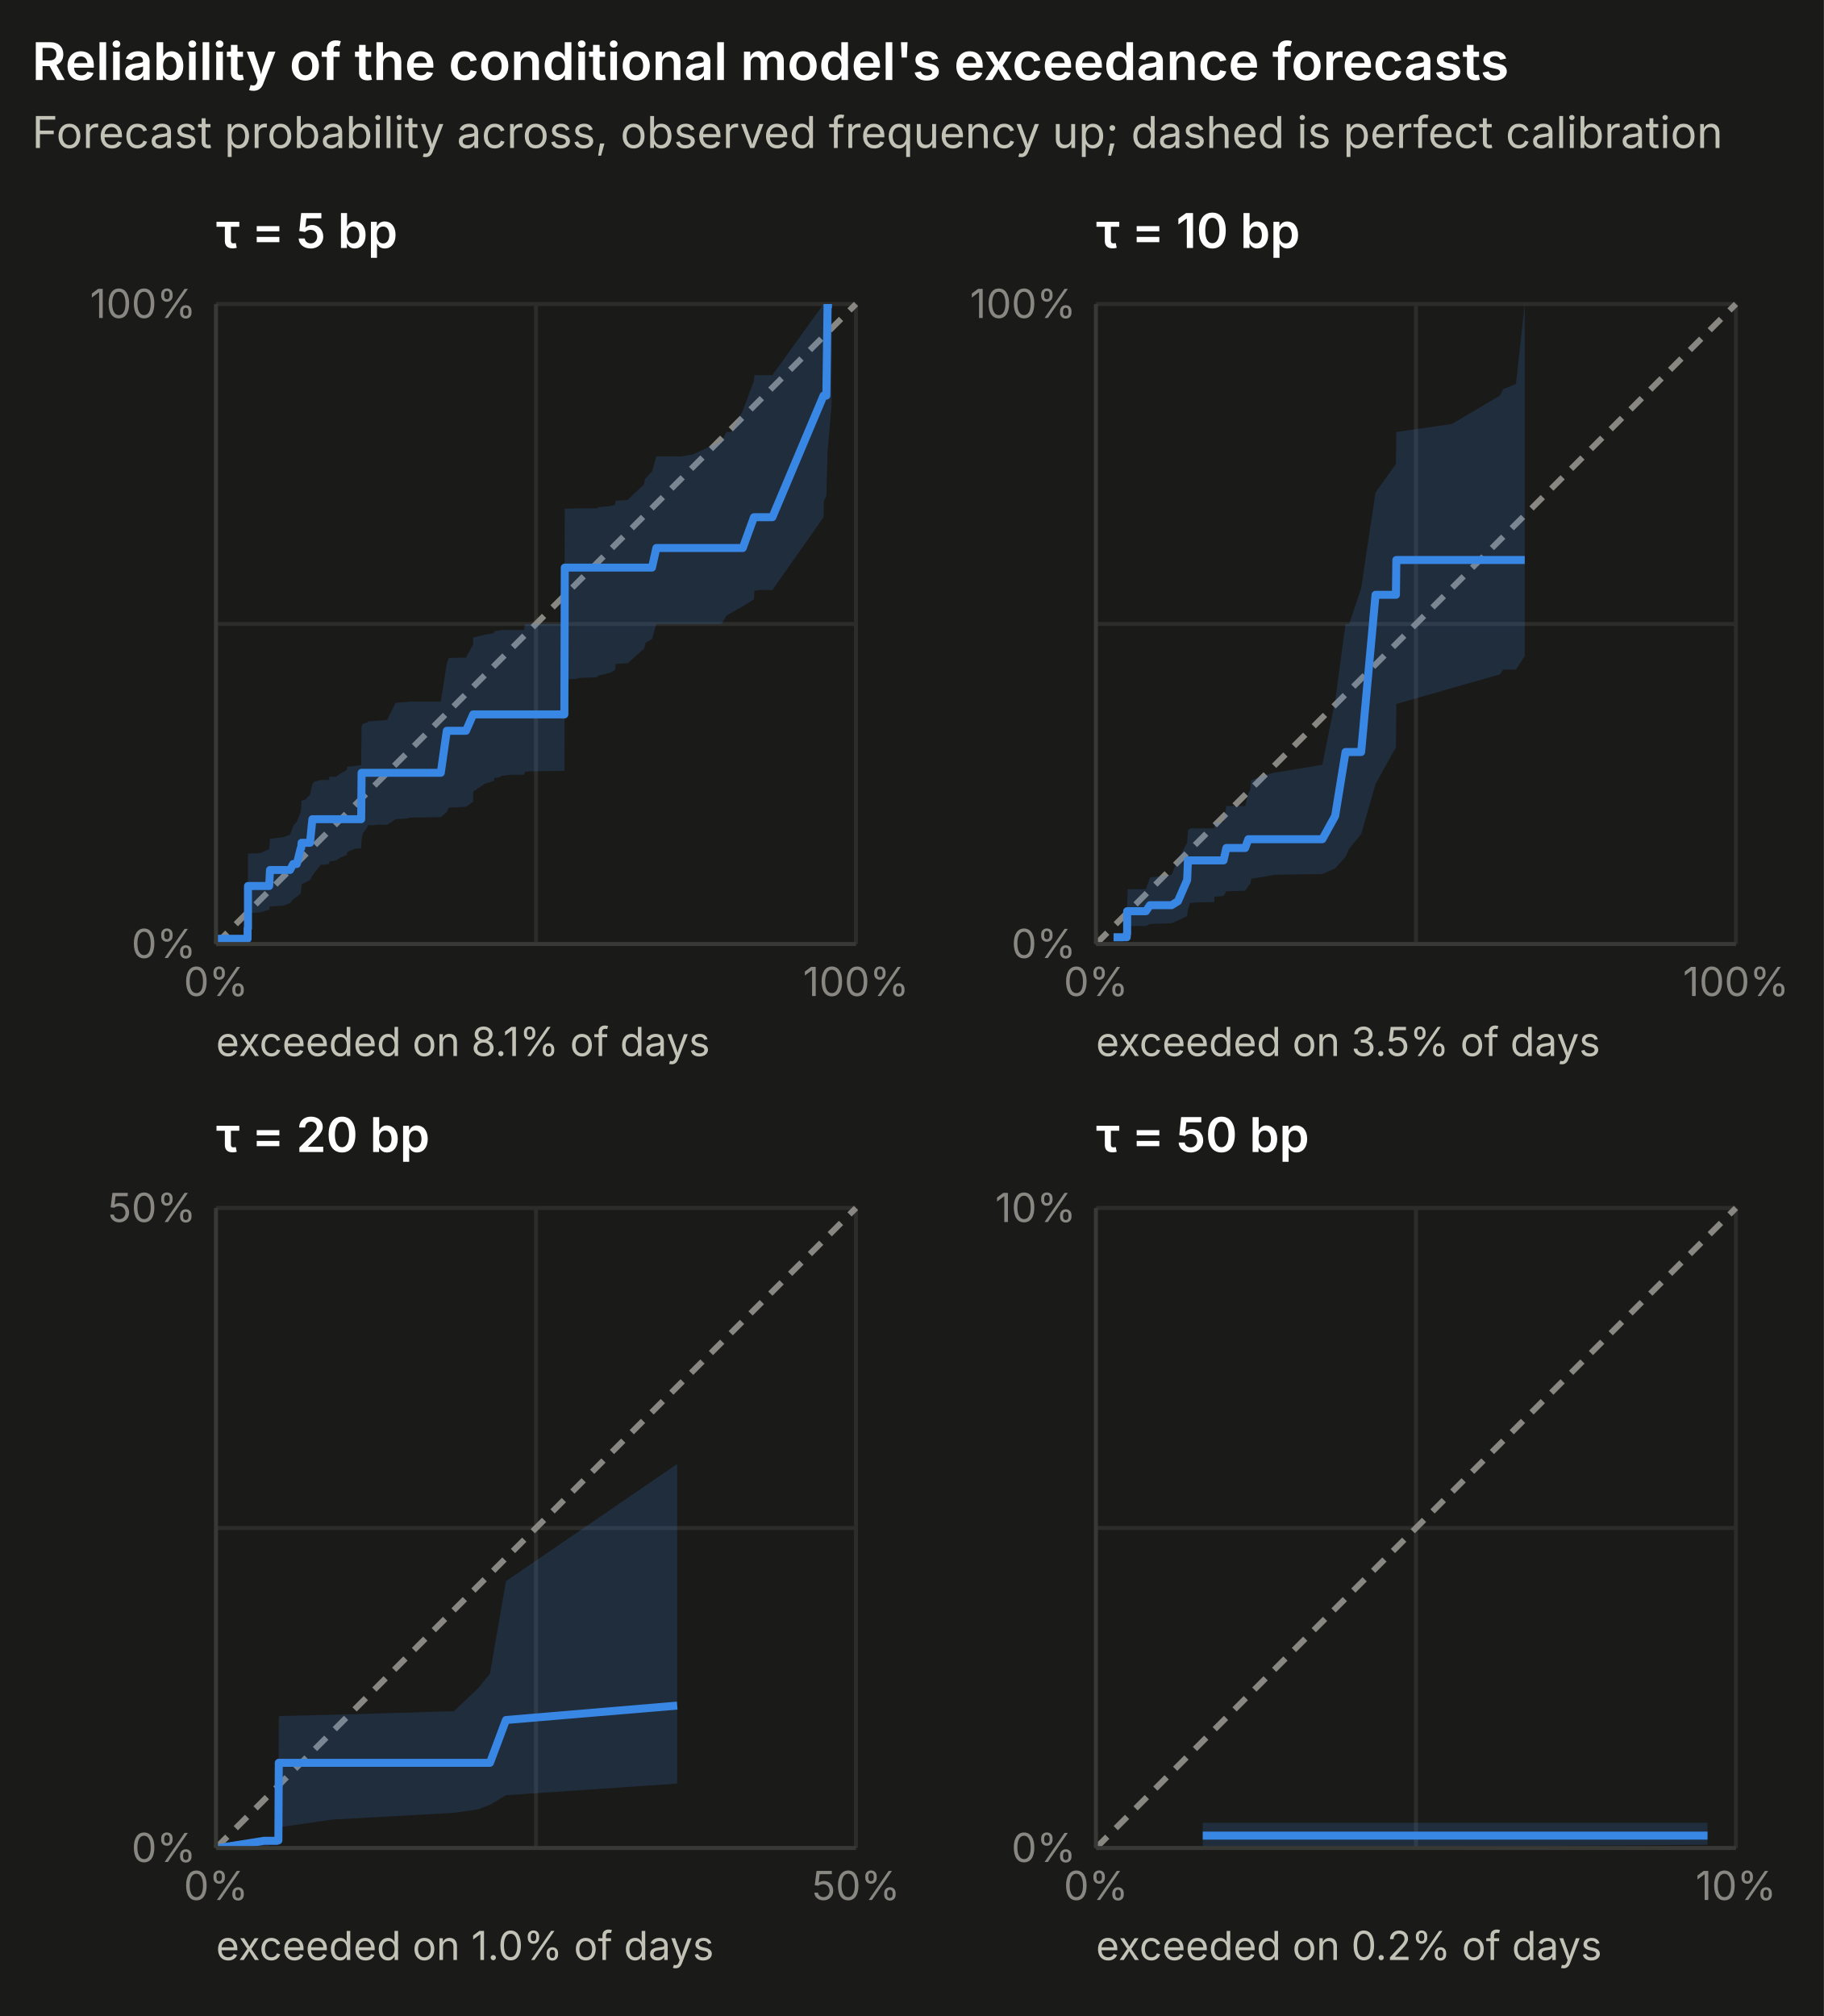
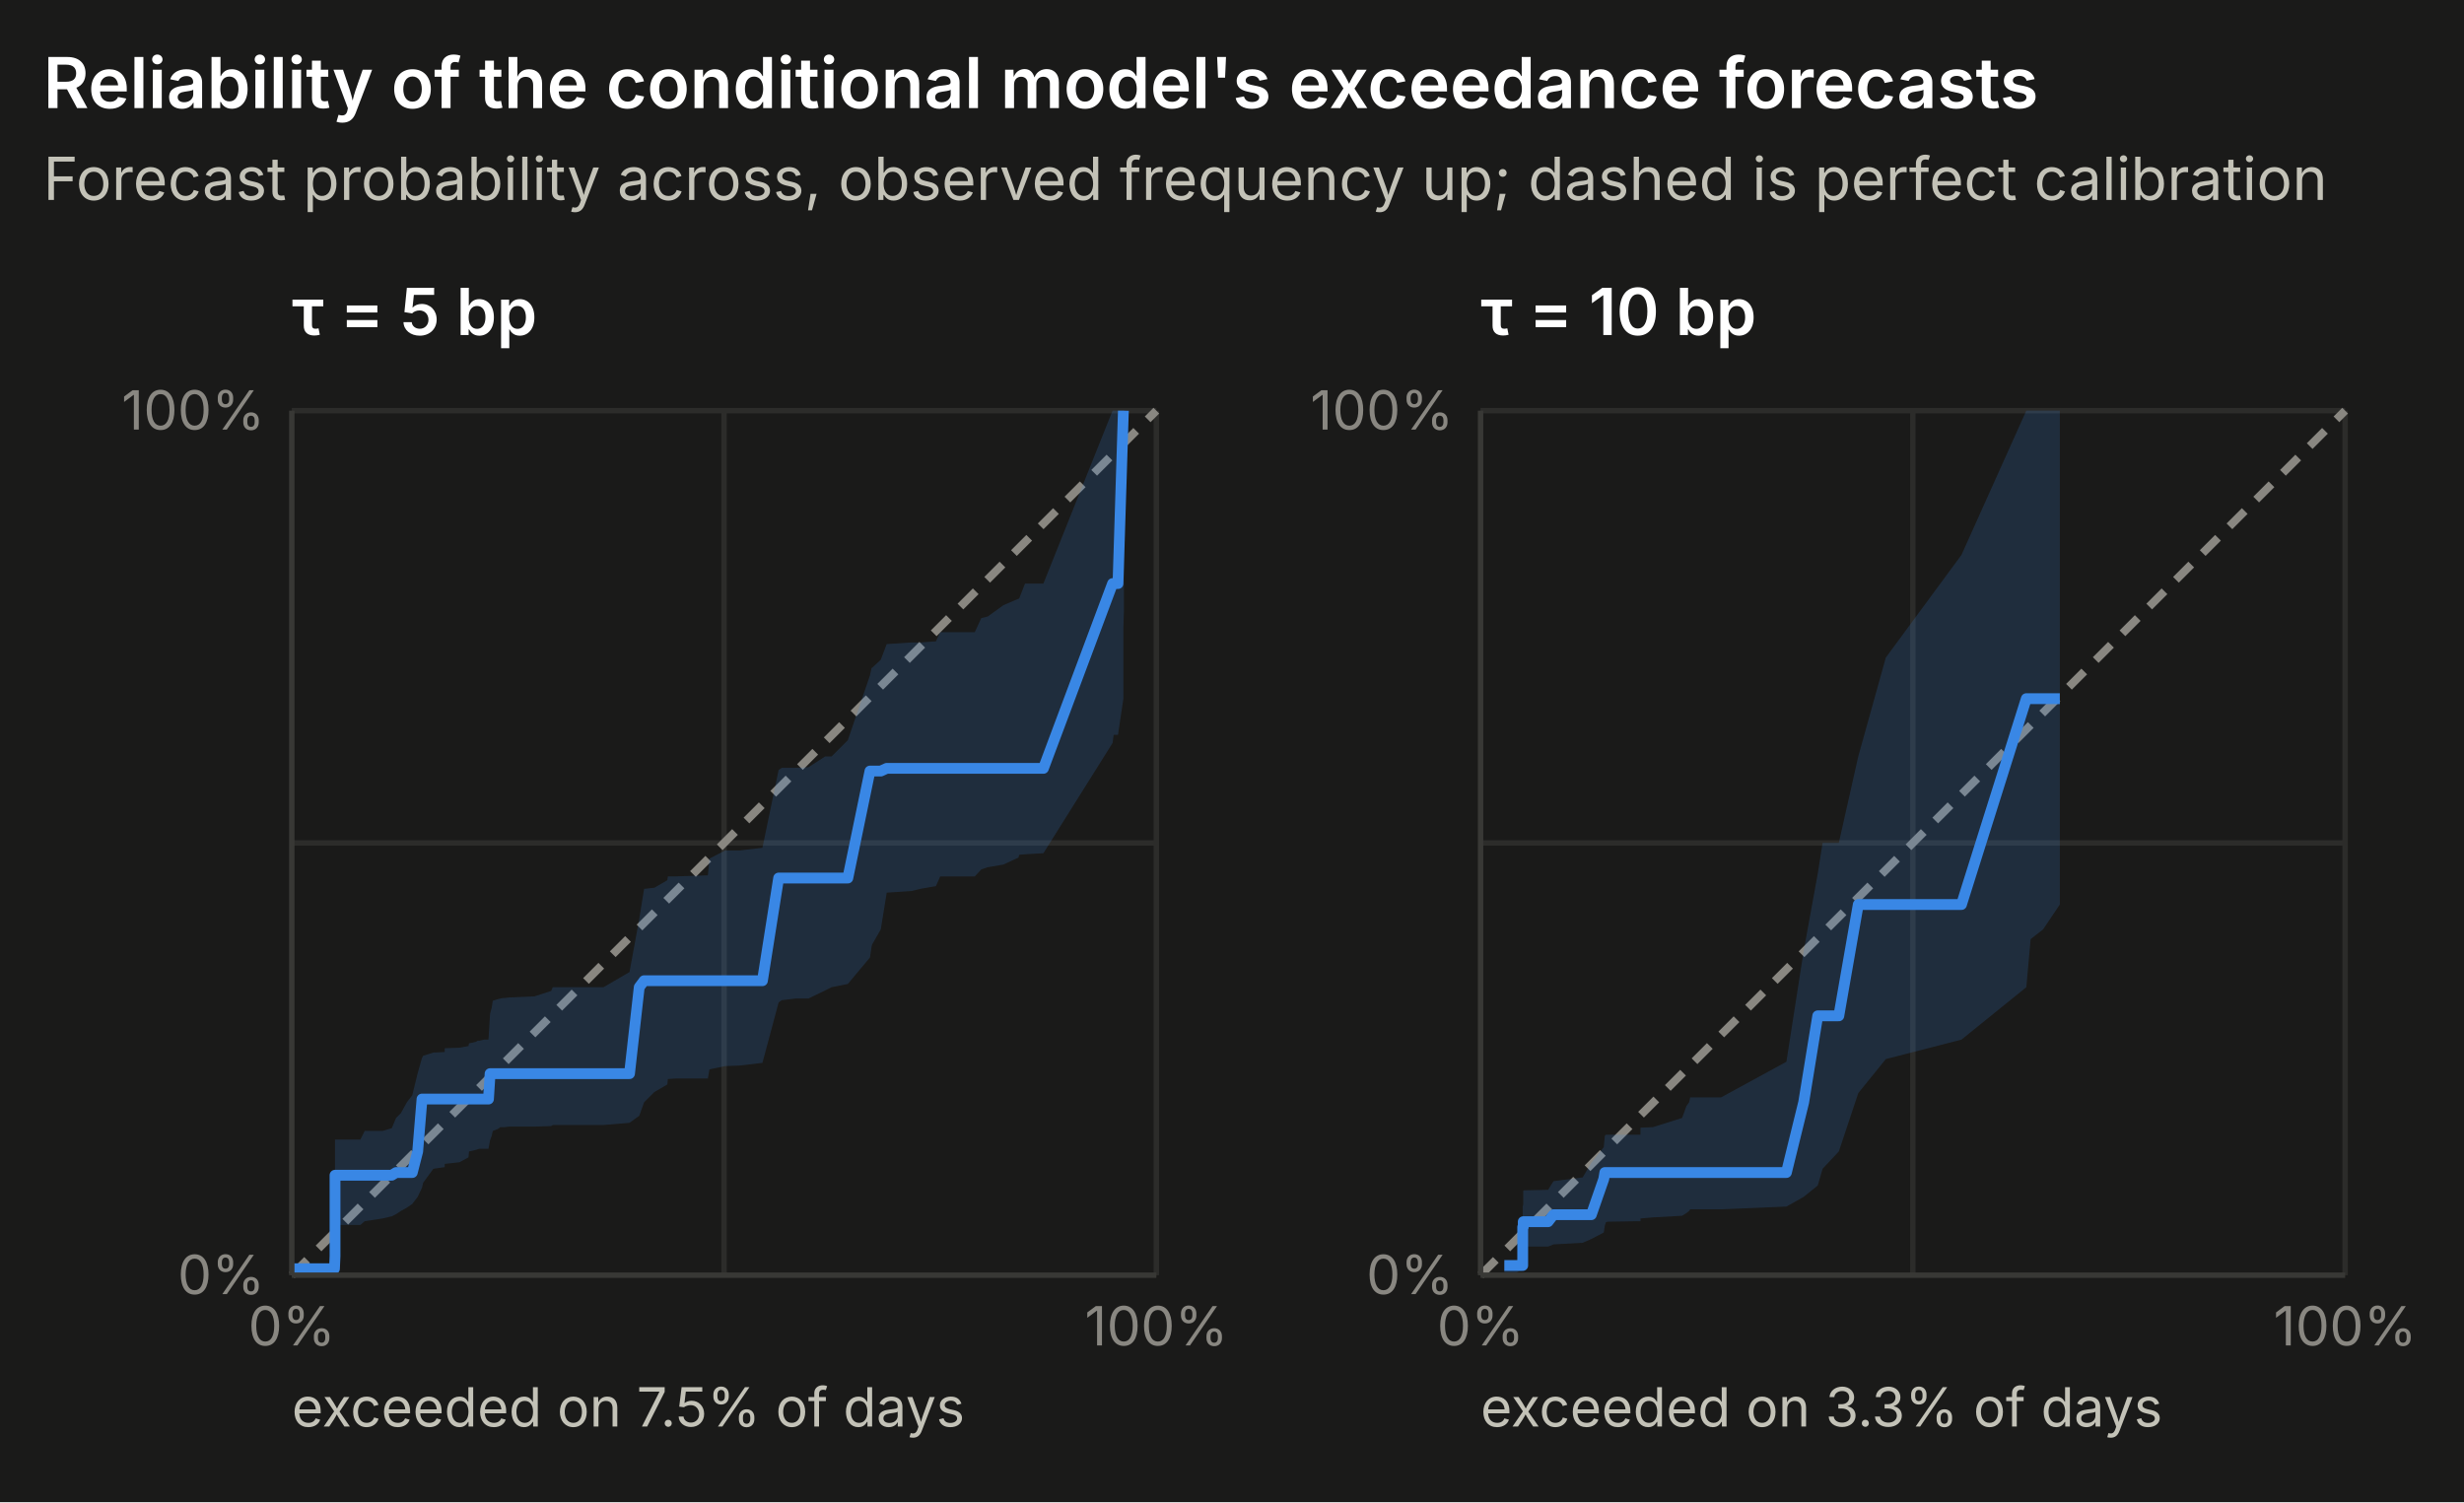
- <svg xmlns="http://www.w3.org/2000/svg" viewBox="0 0 456 504" width="456" height="504" font-family="system-ui, -apple-system, &quot;Segoe UI&quot;, sans-serif" role="img" aria-label="Reliability of the conditional model's exceedance forecasts at each declared threshold">
-   <rect width="456" height="504" fill="#1a1a19" />
+ <svg xmlns="http://www.w3.org/2000/svg" viewBox="0 0 456 278" width="456" height="278" font-family="system-ui, -apple-system, &quot;Segoe UI&quot;, sans-serif" role="img" aria-label="Reliability of the conditional model's exceedance forecasts at each declared threshold">
+   <rect width="456" height="278" fill="#1a1a19" />
  <text x="8" y="20" font-size="13" font-weight="600" fill="#ffffff">Reliability of the conditional model's exceedance forecasts</text>
  <text x="8" y="37" font-size="11" fill="#c3c2b7">Forecast probability across, observed frequency up; dashed is perfect calibration</text>
  <clipPath id="clipd0">
    <rect x="54.0" y="76.0" width="160" height="160" />
  </clipPath>
  <text x="54.0" y="62.0" font-size="12" font-weight="600" fill="#ffffff">τ = 5 bp</text>
  <line x1="54.0" y1="156.0" x2="214.0" y2="156.0" stroke="#2c2c2a" stroke-width="1" />
  <line x1="134.0" y1="236.0" x2="134.0" y2="76.0" stroke="#2c2c2a" stroke-width="1" />
  <line x1="54.0" y1="76.0" x2="214.0" y2="76.0" stroke="#2c2c2a" stroke-width="1" />
  <line x1="214.0" y1="236.0" x2="214.0" y2="76.0" stroke="#2c2c2a" stroke-width="1" />
  <line x1="54.0" y1="236.0" x2="214.0" y2="76.0" stroke="#898781" stroke-width="1.5" stroke-dasharray="4 3" />
-   <polygon clip-path="url(#clipd0)" points="54.0,233.9 58.8,233.9 60.0,233.9 60.1,233.9 60.7,233.9 61.7,233.9 61.8,233.9 61.9,233.6 61.9,231.9 61.9,231.6 61.9,228.8 61.9,227.7 62.0,227.5 62.0,217.3 62.0,216.6 62.0,214.9 62.0,214.2 62.0,214.0 62.0,213.8 62.0,213.4 65.0,213.3 67.3,212.3 67.5,209.7 70.8,209.3 72.5,208.7 73.3,206.5 74.2,205.4 75.2,202.9 75.3,201.8 75.4,200.2 76.3,199.9 77.5,198.7 78.1,196.0 78.6,195.4 80.2,195.0 80.8,195.0 82.3,195.0 82.3,194.2 84.0,194.2 85.1,193.4 86.7,192.5 86.8,191.7 87.4,191.6 88.1,191.6 88.4,191.5 88.7,191.5 89.6,191.4 90.3,191.3 90.4,181.7 90.7,180.9 91.0,180.9 91.8,180.6 92.1,180.3 92.2,180.3 93.3,180.3 93.4,180.2 94.2,180.2 96.8,180.0 98.9,175.7 102.0,175.5 102.3,175.4 110.2,175.4 111.7,165.9 112.2,164.5 116.5,164.4 118.3,161.1 118.3,159.4 121.1,158.7 123.5,158.3 123.6,157.8 125.0,157.6 125.2,157.5 127.5,157.5 131.0,157.5 131.3,156.0 134.2,156.0 141.1,156.0 141.2,127.2 144.1,127.1 144.7,127.1 149.2,127.1 149.6,126.8 152.8,126.5 153.8,126.2 153.9,125.2 156.9,125.0 161.0,121.1 161.3,119.6 161.4,119.6 163.0,117.9 164.1,114.1 170.3,114.1 173.2,113.6 180.4,110.3 181.6,108.0 182.8,108.0 185.7,102.7 188.5,95.2 188.6,93.8 189.7,93.8 193.1,93.8 205.9,76.0 206.0,76.0 206.6,76.0 206.9,76.0 207.9,76.0 208.0,76.0 208.0,76.0 207.9,101.3 206.9,113.0 206.6,124.0 206.0,125.2 205.9,129.3 193.1,147.5 189.7,147.5 188.6,147.7 188.5,149.8 185.7,151.6 182.8,153.2 181.6,153.9 180.4,156.0 173.2,156.0 170.3,156.0 164.1,156.0 163.0,159.8 161.4,160.7 161.3,161.1 161.0,162.2 156.9,165.8 153.9,166.0 153.8,167.4 152.8,168.1 149.6,168.9 149.2,169.3 144.7,169.5 144.1,169.7 141.2,169.9 141.1,192.7 134.2,192.8 131.3,192.9 131.0,193.7 127.5,193.7 125.2,194.0 125.0,194.3 123.6,194.5 123.5,195.2 121.1,196.0 118.3,197.9 118.3,200.4 116.5,201.7 112.2,201.9 111.7,203.0 110.2,204.3 102.3,204.4 102.0,204.6 98.9,204.8 96.8,206.2 94.2,206.2 93.4,206.3 93.3,206.3 92.2,206.3 92.1,206.3 91.8,206.8 91.0,208.0 90.7,208.3 90.4,209.9 90.3,212.1 89.6,212.1 88.7,212.2 88.4,212.3 88.1,212.5 87.4,212.7 86.8,213.1 86.7,213.7 85.1,214.4 84.0,215.1 82.3,215.4 82.3,216.0 80.8,216.2 80.2,216.2 78.6,218.2 78.1,218.9 77.5,220.0 76.3,220.6 75.4,221.1 75.3,222.4 75.2,223.4 74.2,224.2 73.3,224.8 72.5,225.8 70.8,226.4 67.5,226.6 67.3,227.4 65.0,228.1 62.0,228.3 62.0,228.6 62.0,228.7 62.0,229.3 62.0,230.7 62.0,231.8 62.0,232.8 62.0,234.4 61.9,234.6 61.9,234.8 61.9,235.1 61.9,235.2 61.9,235.3 61.8,235.4 61.7,235.5 60.7,235.5 60.1,235.6 60.0,236.0 58.8,236.0 54.0,236.0" fill="#3987e5" fill-opacity="0.18" />
-   <polyline clip-path="url(#clipd0)" points="54.0,234.7 58.8,234.7 60.0,234.7 60.1,234.7 60.7,234.7 61.7,234.7 61.8,234.7 61.9,234.7 61.9,233.8 61.9,233.8 61.9,232.1 61.9,232.1 62.0,232.1 62.0,222.7 62.0,222.7 62.0,221.5 62.0,221.5 62.0,221.5 62.0,221.5 62.0,221.5 65.0,221.5 67.3,221.5 67.5,217.5 70.8,217.5 72.5,217.5 73.3,216.0 74.2,216.0 75.2,212.0 75.3,212.0 75.4,210.7 76.3,210.7 77.5,210.7 78.1,204.8 78.6,204.8 80.2,204.8 80.8,204.8 82.3,204.8 82.3,204.8 84.0,204.8 85.1,204.8 86.7,204.8 86.8,204.8 87.4,204.8 88.1,204.8 88.4,204.8 88.7,204.8 89.6,204.8 90.3,204.8 90.4,193.2 90.7,193.2 91.0,193.2 91.8,193.2 92.1,193.2 92.2,193.2 93.3,193.2 93.4,193.2 94.2,193.2 96.8,193.2 98.9,193.2 102.0,193.2 102.3,193.2 110.2,193.2 111.7,182.7 112.2,182.7 116.5,182.7 118.3,178.6 118.3,178.6 121.1,178.6 123.5,178.6 123.6,178.6 125.0,178.6 125.2,178.6 127.5,178.6 131.0,178.6 131.3,178.6 134.2,178.6 141.1,178.6 141.2,141.9 144.1,141.9 144.7,141.9 149.2,141.9 149.6,141.9 152.8,141.9 153.8,141.9 153.9,141.9 156.9,141.9 161.0,141.9 161.3,141.9 161.4,141.9 163.0,141.9 164.1,137.0 170.3,137.0 173.2,137.0 180.4,137.0 181.6,137.0 182.8,137.0 185.7,137.0 188.5,129.3 188.6,129.3 189.7,129.3 193.1,129.3 205.9,98.9 206.0,98.9 206.6,98.9 206.9,76.0 207.9,76.0 208.0,76.0" fill="none" stroke="#3987e5" stroke-width="2" stroke-linejoin="round" />
+   <polygon clip-path="url(#clipd0)" points="54.0,234.2 59.9,234.2 60.0,234.2 60.1,234.2 60.7,234.2 61.7,234.2 61.8,234.1 61.9,233.9 61.9,232.8 62.0,226.4 62.0,214.5 62.0,213.1 62.0,211.4 62.0,211.2 62.0,211.1 62.0,211.1 62.0,210.9 66.7,210.9 67.5,209.3 70.8,209.3 72.5,208.8 73.3,206.9 74.2,206.0 75.3,204.0 76.3,202.7 77.3,198.6 78.1,195.8 78.3,195.4 80.2,194.8 82.3,194.7 82.3,194.0 85.0,193.9 86.7,193.6 86.8,193.1 88.1,192.8 88.4,192.6 88.7,192.6 89.6,192.4 90.4,192.4 90.7,187.6 91.0,186.5 91.2,185.2 92.2,184.9 92.6,184.8 93.1,184.7 93.4,184.7 94.2,184.6 98.9,184.4 102.0,183.4 102.3,182.7 111.7,182.7 116.5,179.9 118.3,170.1 119.2,164.5 121.1,164.3 123.5,162.9 123.6,162.2 125.0,162.2 131.0,162.0 131.3,158.9 134.2,157.4 136.9,157.4 141.1,156.9 144.1,142.5 144.7,142.1 147.2,142.1 149.6,142.0 152.7,140.0 153.9,140.0 156.9,137.0 161.0,125.0 161.3,123.6 161.4,123.6 163.0,122.1 164.1,119.2 168.7,118.9 170.3,118.9 173.2,118.7 174.0,117.0 180.4,117.0 181.6,114.4 182.8,114.1 185.7,112.0 188.5,110.8 188.6,110.8 189.7,108.0 193.1,108.0 205.9,76.0 206.1,76.0 206.9,76.0 207.9,76.0 207.9,76.0 208.0,76.0 208.0,112.9 207.9,116.1 207.9,129.3 206.9,136.0 206.1,136.0 205.9,137.5 193.1,157.9 189.7,158.1 188.6,158.2 188.5,158.7 185.7,160.0 182.8,160.5 181.6,160.9 180.4,162.2 174.0,162.2 173.2,164.0 170.3,164.5 168.7,164.9 164.1,165.2 163.0,172.0 161.4,174.8 161.3,175.2 161.0,177.2 156.9,182.1 153.9,182.7 152.7,183.3 149.6,184.8 147.2,184.8 144.7,185.1 144.1,185.5 141.1,196.7 136.9,197.2 134.2,197.3 131.3,197.9 131.0,199.6 125.0,199.6 123.6,199.7 123.5,200.7 121.1,202.1 119.2,204.0 118.3,206.5 116.5,207.8 111.7,208.2 102.3,208.2 102.0,208.4 98.9,208.5 94.2,208.5 93.4,208.6 93.1,208.6 92.6,208.6 92.2,208.9 91.2,209.3 91.0,210.2 90.7,211.0 90.4,212.6 89.6,212.6 88.7,212.6 88.4,212.7 88.1,212.8 86.8,213.1 86.7,214.2 85.0,215.1 82.3,215.4 82.3,216.0 80.2,216.3 78.3,218.9 78.1,219.8 77.3,221.5 76.3,222.8 75.3,223.5 74.2,224.1 73.3,224.7 72.5,225.1 70.8,225.5 67.5,226.0 66.7,226.7 62.0,226.7 62.0,227.0 62.0,227.1 62.0,228.1 62.0,229.7 62.0,231.6 62.0,233.8 62.0,235.2 61.9,235.3 61.9,235.4 61.8,235.5 61.7,235.6 60.7,235.6 60.1,235.8 60.0,236.0 59.9,236.0 54.0,236.0" fill="#3987e5" fill-opacity="0.18" />
+   <polyline clip-path="url(#clipd0)" points="54.0,234.8 59.9,234.8 60.0,234.8 60.1,234.8 60.7,234.8 61.7,234.8 61.8,234.8 61.9,234.8 61.9,234.8 62.0,232.5 62.0,220.5 62.0,220.5 62.0,217.5 62.0,217.5 62.0,217.5 62.0,217.5 62.0,217.5 66.7,217.5 67.5,217.5 70.8,217.5 72.5,217.5 73.3,217.0 74.2,217.0 75.3,217.0 76.3,217.0 77.3,213.1 78.1,203.4 78.3,203.4 80.2,203.4 82.3,203.4 82.3,203.4 85.0,203.4 86.7,203.4 86.8,203.4 88.1,203.4 88.4,203.4 88.7,203.4 89.6,203.4 90.4,203.4 90.7,198.7 91.0,198.7 91.2,198.7 92.2,198.7 92.6,198.7 93.1,198.7 93.4,198.7 94.2,198.7 98.9,198.7 102.0,198.7 102.3,198.7 111.7,198.7 116.5,198.7 118.3,182.7 119.2,181.5 121.1,181.5 123.5,181.5 123.6,181.5 125.0,181.5 131.0,181.5 131.3,181.5 134.2,181.5 136.9,181.5 141.1,181.5 144.1,162.5 144.7,162.5 147.2,162.5 149.6,162.5 152.7,162.5 153.9,162.5 156.9,162.5 161.0,142.7 161.3,142.7 161.4,142.7 163.0,142.7 164.1,142.2 168.7,142.2 170.3,142.2 173.2,142.2 174.0,142.2 180.4,142.2 181.6,142.2 182.8,142.2 185.7,142.2 188.5,142.2 188.6,142.2 189.7,142.2 193.1,142.2 205.9,108.0 206.1,108.0 206.9,108.0 207.9,76.0 207.9,76.0 208.0,76.0" fill="none" stroke="#3987e5" stroke-width="2" stroke-linejoin="round" />
  <line x1="54.0" y1="236.0" x2="214.0" y2="236.0" stroke="#383835" stroke-width="1" />
  <line x1="54.0" y1="236.0" x2="54.0" y2="76.0" stroke="#383835" stroke-width="1" />
  <text x="54.0" y="249.0" font-size="10" text-anchor="middle" fill="#898781">0%</text>
  <text x="49.0" y="239.5" font-size="10" text-anchor="end" fill="#898781">0%</text>
  <text x="214.0" y="249.0" font-size="10" text-anchor="middle" fill="#898781">100%</text>
  <text x="49.0" y="79.5" font-size="10" text-anchor="end" fill="#898781">100%</text>
-   <text x="54.0" y="264.0" font-size="10" fill="#c3c2b7">exceeded on 8.1% of days</text>
+   <text x="54.0" y="264.0" font-size="10" fill="#c3c2b7">exceeded on 7.5% of days</text>
  <clipPath id="clipd1">
    <rect x="274.0" y="76.0" width="160" height="160" />
  </clipPath>
  <text x="274.0" y="62.0" font-size="12" font-weight="600" fill="#ffffff">τ = 10 bp</text>
  <line x1="274.0" y1="156.0" x2="434.0" y2="156.0" stroke="#2c2c2a" stroke-width="1" />
  <line x1="354.0" y1="236.0" x2="354.0" y2="76.0" stroke="#2c2c2a" stroke-width="1" />
  <line x1="274.0" y1="76.0" x2="434.0" y2="76.0" stroke="#2c2c2a" stroke-width="1" />
  <line x1="434.0" y1="236.0" x2="434.0" y2="76.0" stroke="#2c2c2a" stroke-width="1" />
  <line x1="274.0" y1="236.0" x2="434.0" y2="76.0" stroke="#898781" stroke-width="1.5" stroke-dasharray="4 3" />
-   <polygon clip-path="url(#clipd1)" points="278.4,233.6 279.9,233.5 281.2,233.5 281.6,233.5 281.6,233.4 281.6,233.3 281.7,233.3 281.7,233.2 281.7,231.2 281.7,231.2 281.7,231.2 281.8,231.2 281.8,229.1 281.8,225.4 281.8,224.8 281.9,224.7 281.9,224.3 281.9,224.1 281.9,223.2 281.9,223.2 281.9,223.2 281.9,222.4 282.0,222.3 286.5,222.3 287.5,219.4 292.9,218.7 294.5,214.9 296.8,210.7 297.0,207.5 297.4,207.3 297.5,207.1 297.9,207.1 299.8,207.1 303.6,207.1 303.6,205.7 305.9,205.6 306.6,201.5 311.3,201.5 312.1,198.3 312.6,197.4 312.8,195.1 315.8,193.9 318.5,193.2 330.6,191.2 333.8,175.3 336.4,156.0 337.3,156.0 340.3,147.1 343.9,123.1 349.0,116.0 349.1,108.0 363.0,106.0 375.0,98.9 375.8,97.3 379.0,96.0 381.2,76.0 381.2,164.0 379.0,167.4 375.8,167.4 375.0,168.6 363.0,172.0 349.1,176.0 349.0,186.8 343.9,196.0 340.3,208.5 337.3,212.2 336.4,214.2 333.8,217.1 330.6,218.5 318.5,218.7 315.8,219.2 312.8,219.7 312.6,221.0 312.1,221.5 311.3,222.7 306.6,222.8 305.9,224.0 303.6,224.2 303.6,225.5 299.8,225.6 297.9,225.7 297.5,225.8 297.4,226.2 297.0,227.4 296.8,229.0 294.5,230.1 292.9,230.8 287.5,231.0 286.5,231.5 282.0,231.5 281.9,231.6 281.9,231.9 281.9,232.0 281.9,232.0 281.9,232.4 281.9,232.8 281.9,233.2 281.8,233.7 281.8,234.2 281.8,234.5 281.8,234.7 281.7,234.7 281.7,234.7 281.7,234.8 281.7,235.0 281.7,235.0 281.6,235.0 281.6,235.1 281.6,235.2 281.2,235.2 279.9,236.0 278.4,236.0" fill="#3987e5" fill-opacity="0.18" />
-   <polyline clip-path="url(#clipd1)" points="278.4,234.3 279.9,234.3 281.2,234.3 281.6,234.3 281.6,234.3 281.6,234.3 281.7,234.3 281.7,234.3 281.7,233.5 281.7,233.5 281.7,233.5 281.8,233.5 281.8,233.1 281.8,227.8 281.8,227.8 281.9,227.8 281.9,227.8 281.9,227.8 281.9,227.8 281.9,227.8 281.9,227.8 281.9,227.8 282.0,227.8 286.5,227.8 287.5,226.3 292.9,226.3 294.5,225.3 296.8,220.0 297.0,215.1 297.4,215.1 297.5,215.1 297.9,215.1 299.8,215.1 303.6,215.1 303.6,215.1 305.9,215.1 306.6,212.0 311.3,212.0 312.1,209.8 312.6,209.8 312.8,209.8 315.8,209.8 318.5,209.8 330.6,209.8 333.8,204.0 336.4,188.0 337.3,188.0 340.3,188.0 343.9,148.7 349.0,148.7 349.1,140.0 363.0,140.0 375.0,140.0 375.8,140.0 379.0,140.0 381.2,140.0" fill="none" stroke="#3987e5" stroke-width="2" stroke-linejoin="round" />
+   <polygon clip-path="url(#clipd1)" points="278.4,233.6 279.9,233.5 281.2,233.4 281.4,233.4 281.6,233.4 281.6,233.3 281.6,233.3 281.7,233.3 281.7,233.2 281.7,232.0 281.8,231.5 281.8,227.8 281.8,223.3 281.9,222.9 281.9,221.8 281.9,221.5 281.9,221.0 281.9,221.0 281.9,221.0 281.9,220.4 282.0,220.3 286.5,220.2 287.5,218.6 292.9,217.9 294.5,215.2 296.8,212.3 297.0,210.2 297.2,210.0 297.5,210.0 303.6,210.0 303.6,208.7 305.9,208.6 311.3,206.9 312.1,204.7 312.6,204.0 312.8,203.1 318.5,203.1 330.6,196.5 333.8,176.0 336.4,161.7 337.3,156.0 340.3,156.0 343.9,140.0 349.0,121.7 363.0,102.7 375.0,76.0 375.8,76.0 378.1,76.0 381.2,76.0 381.2,167.4 378.1,172.0 375.8,173.8 375.0,182.7 363.0,192.4 349.0,196.0 343.9,202.3 340.3,213.1 337.3,216.3 336.4,219.4 333.8,221.5 330.6,223.3 318.5,223.8 312.8,223.8 312.6,224.1 312.1,224.5 311.3,225.0 305.9,225.3 303.6,225.5 303.6,226.0 297.5,226.1 297.2,226.2 297.0,226.8 296.8,228.1 294.5,229.3 292.9,230.0 287.5,230.3 286.5,230.7 282.0,230.7 281.9,230.9 281.9,231.3 281.9,231.5 281.9,231.6 281.9,232.3 281.9,233.0 281.9,233.9 281.8,234.3 281.8,234.6 281.8,234.9 281.7,234.9 281.7,235.0 281.7,235.0 281.6,235.0 281.6,235.1 281.6,235.2 281.4,235.2 281.2,235.2 279.9,236.0 278.4,236.0" fill="#3987e5" fill-opacity="0.18" />
+   <polyline clip-path="url(#clipd1)" points="278.4,234.2 279.9,234.2 281.2,234.2 281.4,234.2 281.6,234.2 281.6,234.2 281.6,234.2 281.7,234.2 281.7,234.2 281.7,234.2 281.8,234.2 281.8,232.4 281.8,227.1 281.9,227.1 281.9,226.1 281.9,226.1 281.9,226.1 281.9,226.1 281.9,226.1 281.9,226.1 282.0,226.1 286.5,226.1 287.5,224.8 292.9,224.8 294.5,224.8 296.8,218.2 297.0,217.0 297.2,217.0 297.5,217.0 303.6,217.0 303.6,217.0 305.9,217.0 311.3,217.0 312.1,217.0 312.6,217.0 312.8,217.0 318.5,217.0 330.6,217.0 333.8,204.0 336.4,188.0 337.3,188.0 340.3,188.0 343.9,167.4 349.0,167.4 363.0,167.4 375.0,129.3 375.8,129.3 378.1,129.3 381.2,129.3" fill="none" stroke="#3987e5" stroke-width="2" stroke-linejoin="round" />
  <line x1="274.0" y1="236.0" x2="434.0" y2="236.0" stroke="#383835" stroke-width="1" />
  <line x1="274.0" y1="236.0" x2="274.0" y2="76.0" stroke="#383835" stroke-width="1" />
  <text x="274.0" y="249.0" font-size="10" text-anchor="middle" fill="#898781">0%</text>
  <text x="269.0" y="239.5" font-size="10" text-anchor="end" fill="#898781">0%</text>
  <text x="434.0" y="249.0" font-size="10" text-anchor="middle" fill="#898781">100%</text>
  <text x="269.0" y="79.5" font-size="10" text-anchor="end" fill="#898781">100%</text>
-   <text x="274.0" y="264.0" font-size="10" fill="#c3c2b7">exceeded on 3.5% of days</text>
-   <clipPath id="clipd2">
-     <rect x="54.0" y="302.0" width="160" height="160" />
-   </clipPath>
-   <text x="54.0" y="288.0" font-size="12" font-weight="600" fill="#ffffff">τ = 20 bp</text>
-   <line x1="54.0" y1="382.0" x2="214.0" y2="382.0" stroke="#2c2c2a" stroke-width="1" />
-   <line x1="134.0" y1="462.0" x2="134.0" y2="302.0" stroke="#2c2c2a" stroke-width="1" />
-   <line x1="54.0" y1="302.0" x2="214.0" y2="302.0" stroke="#2c2c2a" stroke-width="1" />
-   <line x1="214.0" y1="462.0" x2="214.0" y2="302.0" stroke="#2c2c2a" stroke-width="1" />
-   <line x1="54.0" y1="462.0" x2="214.0" y2="302.0" stroke="#898781" stroke-width="1.5" stroke-dasharray="4 3" />
-   <polygon clip-path="url(#clipd2)" points="54.7,462.0 66.0,459.2 66.2,459.2 67.1,459.2 67.1,459.2 67.3,459.2 68.8,459.2 69.2,459.1 69.6,456.6 69.7,430.9 69.7,429.7 69.8,429.0 69.9,429.0 83.0,428.7 113.5,427.8 119.6,422.0 122.5,418.4 126.5,395.3 169.3,366.0 169.3,445.9 126.5,448.8 122.5,451.2 119.6,452.3 113.5,453.2 83.0,454.9 69.9,456.8 69.8,459.2 69.7,460.3 69.7,460.8 69.6,461.1 69.2,461.3 68.8,461.3 67.3,461.3 67.1,461.3 67.1,461.5 66.2,462.0 66.0,462.0 54.7,462.0" fill="#3987e5" fill-opacity="0.18" />
-   <polyline clip-path="url(#clipd2)" points="54.7,462.0 66.0,460.2 66.2,460.2 67.1,460.2 67.1,460.2 67.3,460.2 68.8,460.2 69.2,460.2 69.6,460.1 69.7,440.7 69.7,440.7 69.8,440.7 69.9,440.7 83.0,440.7 113.5,440.7 119.6,440.7 122.5,440.7 126.5,430.0 169.3,426.4" fill="none" stroke="#3987e5" stroke-width="2" stroke-linejoin="round" />
-   <line x1="54.0" y1="462.0" x2="214.0" y2="462.0" stroke="#383835" stroke-width="1" />
-   <line x1="54.0" y1="462.0" x2="54.0" y2="302.0" stroke="#383835" stroke-width="1" />
-   <text x="54.0" y="475.0" font-size="10" text-anchor="middle" fill="#898781">0%</text>
-   <text x="49.0" y="465.5" font-size="10" text-anchor="end" fill="#898781">0%</text>
-   <text x="214.0" y="475.0" font-size="10" text-anchor="middle" fill="#898781">50%</text>
-   <text x="49.0" y="305.5" font-size="10" text-anchor="end" fill="#898781">50%</text>
-   <text x="54.0" y="490.0" font-size="10" fill="#c3c2b7">exceeded on 1.0% of days</text>
-   <clipPath id="clipd3">
-     <rect x="274.0" y="302.0" width="160" height="160" />
-   </clipPath>
-   <text x="274.0" y="288.0" font-size="12" font-weight="600" fill="#ffffff">τ = 50 bp</text>
-   <line x1="274.0" y1="382.0" x2="434.0" y2="382.0" stroke="#2c2c2a" stroke-width="1" />
-   <line x1="354.0" y1="462.0" x2="354.0" y2="302.0" stroke="#2c2c2a" stroke-width="1" />
-   <line x1="274.0" y1="302.0" x2="434.0" y2="302.0" stroke="#2c2c2a" stroke-width="1" />
-   <line x1="434.0" y1="462.0" x2="434.0" y2="302.0" stroke="#2c2c2a" stroke-width="1" />
-   <line x1="274.0" y1="462.0" x2="434.0" y2="302.0" stroke="#898781" stroke-width="1.5" stroke-dasharray="4 3" />
-   <polygon clip-path="url(#clipd3)" points="300.7,455.7 426.9,455.7 426.9,461.2 300.7,462.0" fill="#3987e5" fill-opacity="0.18" />
-   <polyline clip-path="url(#clipd3)" points="300.7,458.9 426.9,458.9" fill="none" stroke="#3987e5" stroke-width="2" stroke-linejoin="round" />
-   <line x1="274.0" y1="462.0" x2="434.0" y2="462.0" stroke="#383835" stroke-width="1" />
-   <line x1="274.0" y1="462.0" x2="274.0" y2="302.0" stroke="#383835" stroke-width="1" />
-   <text x="274.0" y="475.0" font-size="10" text-anchor="middle" fill="#898781">0%</text>
-   <text x="269.0" y="465.5" font-size="10" text-anchor="end" fill="#898781">0%</text>
-   <text x="434.0" y="475.0" font-size="10" text-anchor="middle" fill="#898781">10%</text>
-   <text x="269.0" y="305.5" font-size="10" text-anchor="end" fill="#898781">10%</text>
-   <text x="274.0" y="490.0" font-size="10" fill="#c3c2b7">exceeded on 0.2% of days</text>
+   <text x="274.0" y="264.0" font-size="10" fill="#c3c2b7">exceeded on 3.3% of days</text>
</svg>
